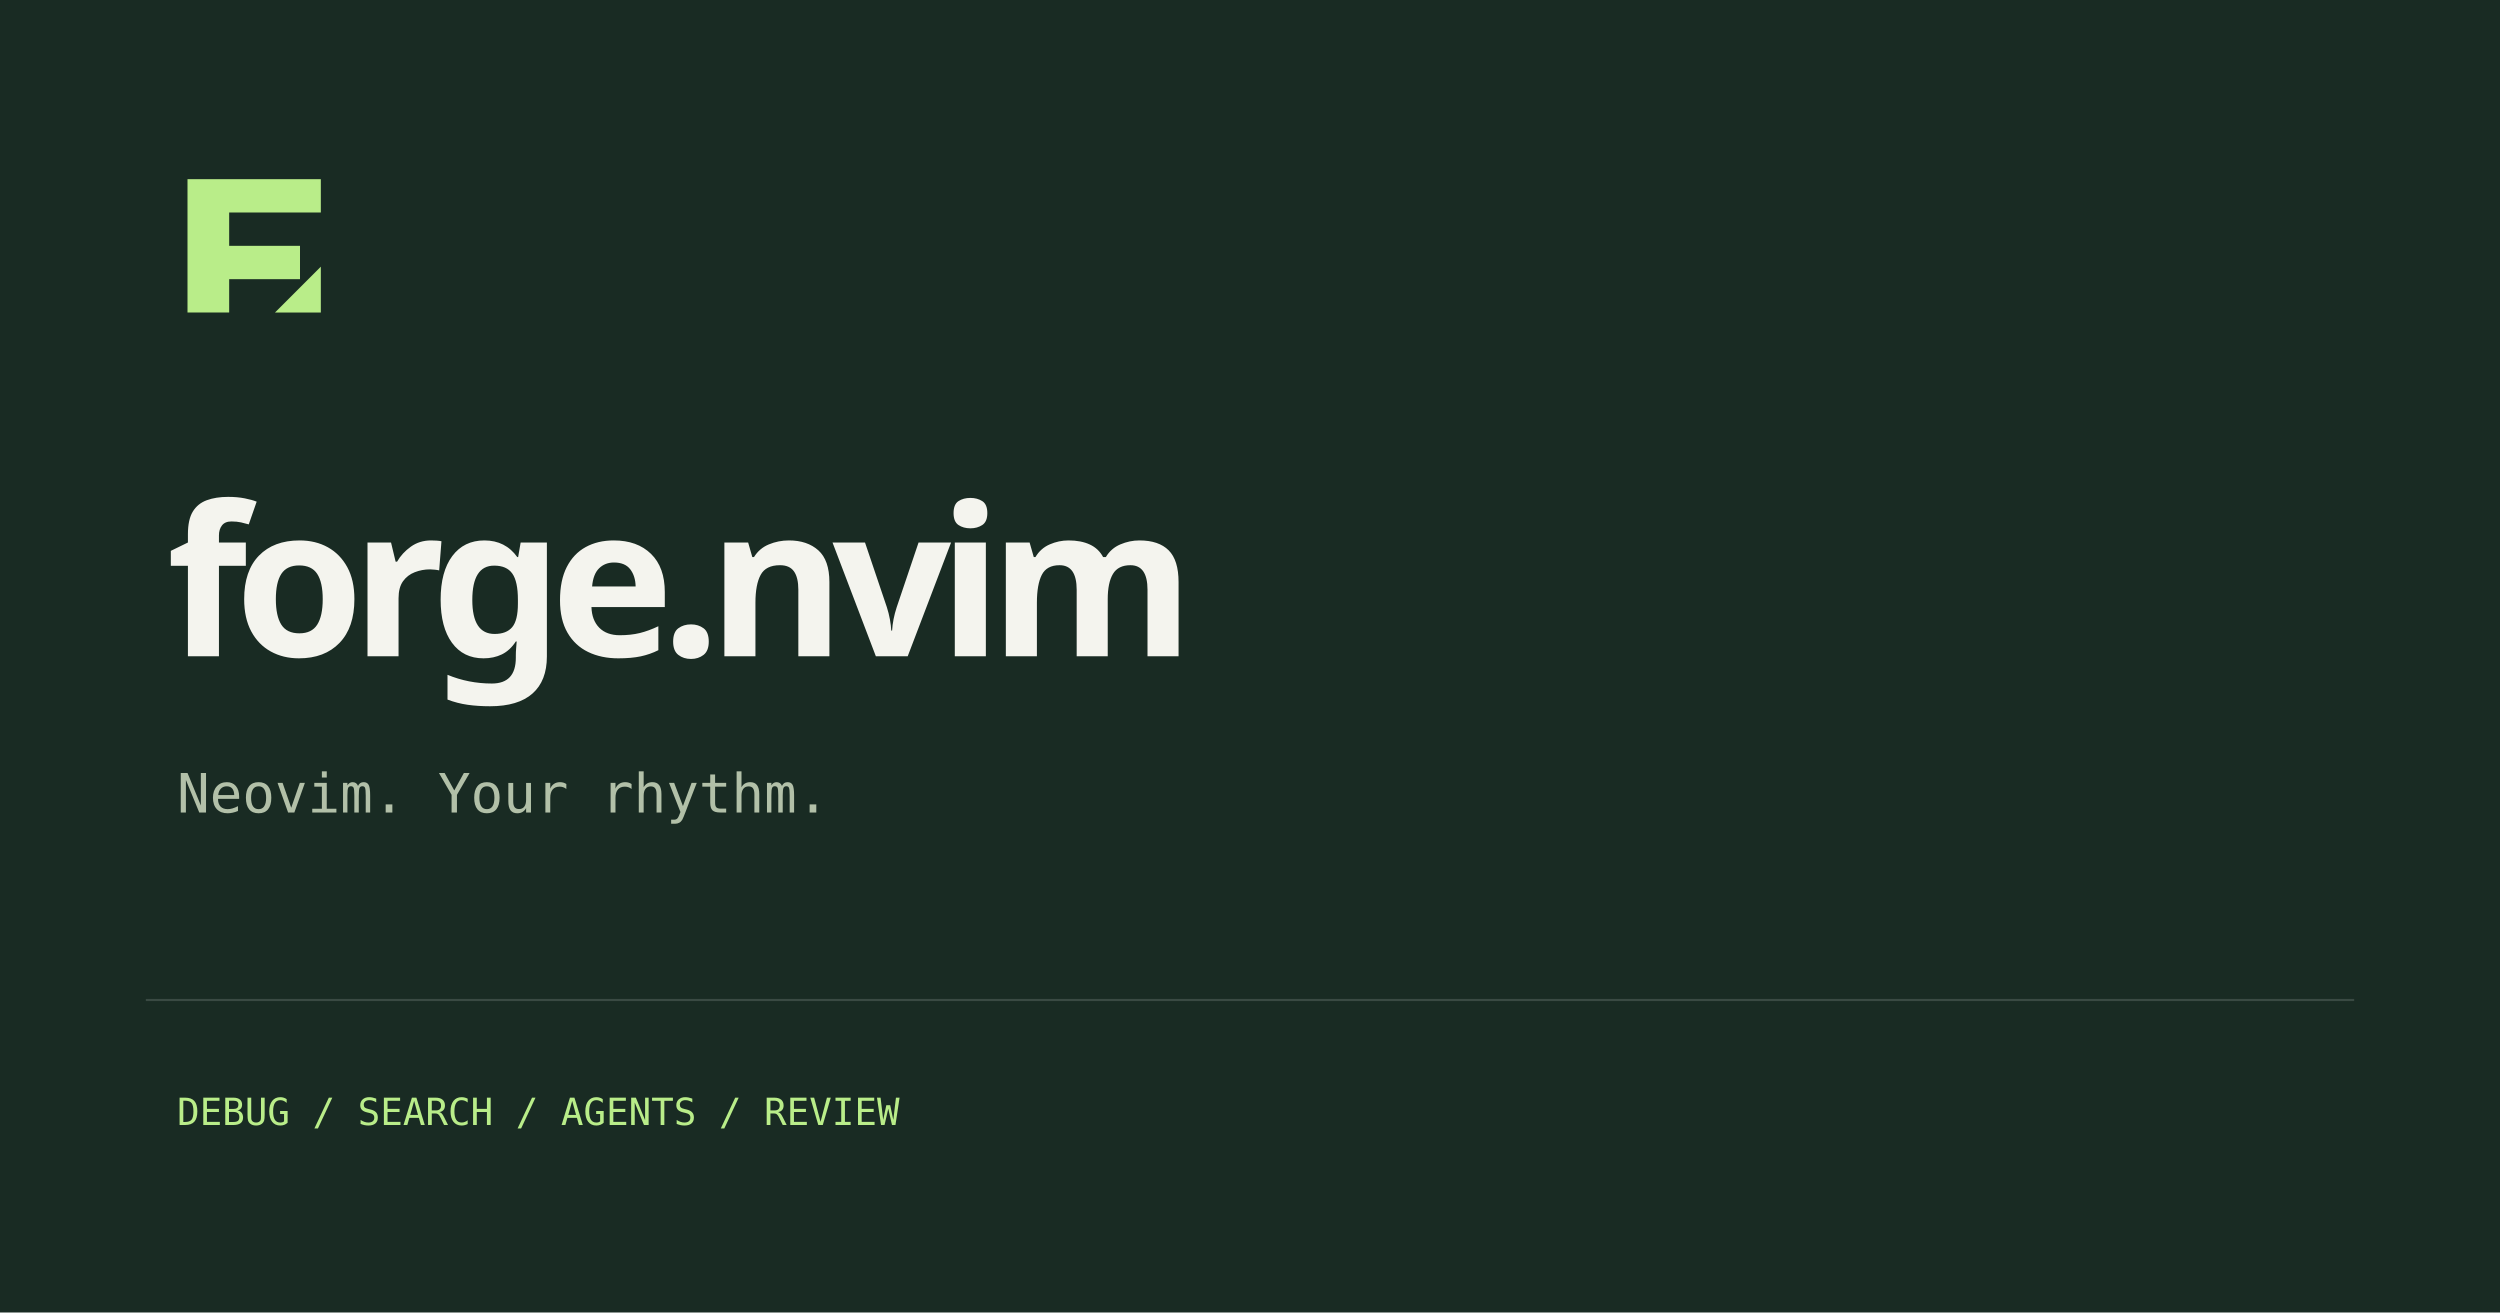
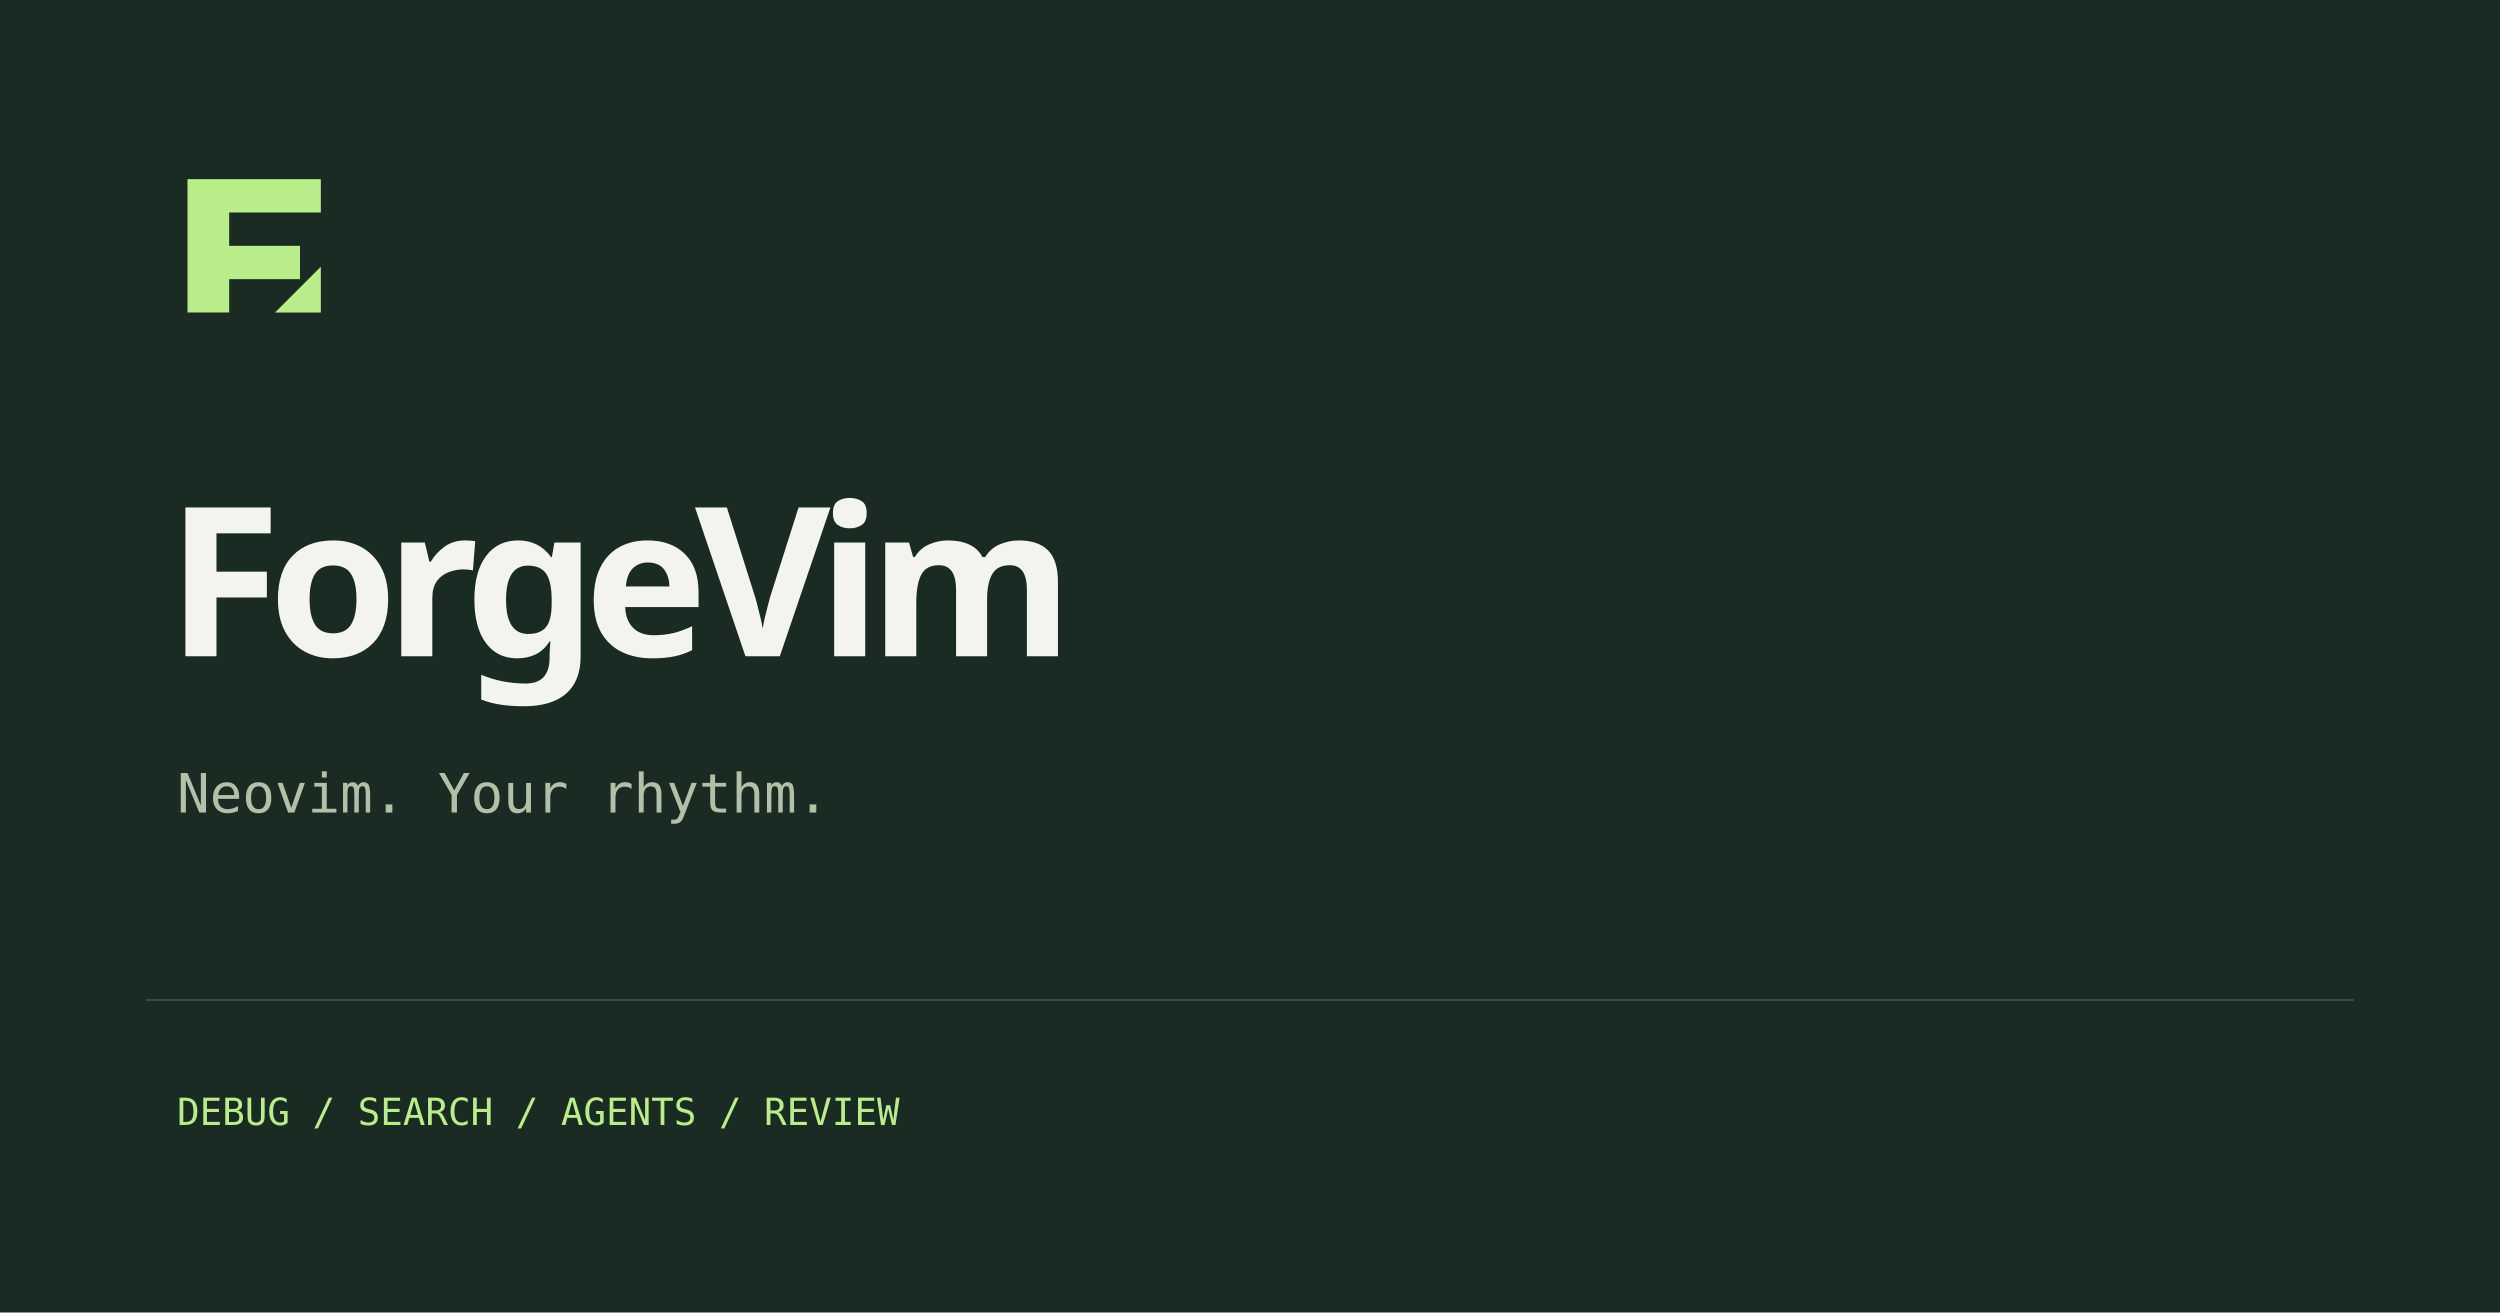
<svg xmlns="http://www.w3.org/2000/svg" width="1200" height="630" viewBox="0 0 1200 630">
  <rect width="1200" height="630" fill="#192b23" />
  <path d="M70 480h1060" stroke="#ffffff25" />
  <g transform="translate(74 70) scale(2)" fill="#b9ed89">
    <path d="M8 40V8h32v8H18v8h17v8H18v8H8Z" />
    <path d="m29 40 11-11v11H29Z" />
  </g>
-   <text x="80" y="315" font-family="sans-serif" font-size="100" font-weight="600" letter-spacing="-6" fill="#f4f4ee">forge.nvim</text>
+   <text x="80" y="315" font-family="sans-serif" font-size="100" font-weight="600" letter-spacing="-6" fill="#f4f4ee">ForgeVim</text>
  <text x="85" y="390" font-family="monospace" font-size="26" fill="#b2c0a8">Neovim. Your rhythm.</text>
  <text x="85" y="540" font-family="monospace" font-size="18" fill="#b9ed89">DEBUG / SEARCH / AGENTS / REVIEW</text>
</svg>
